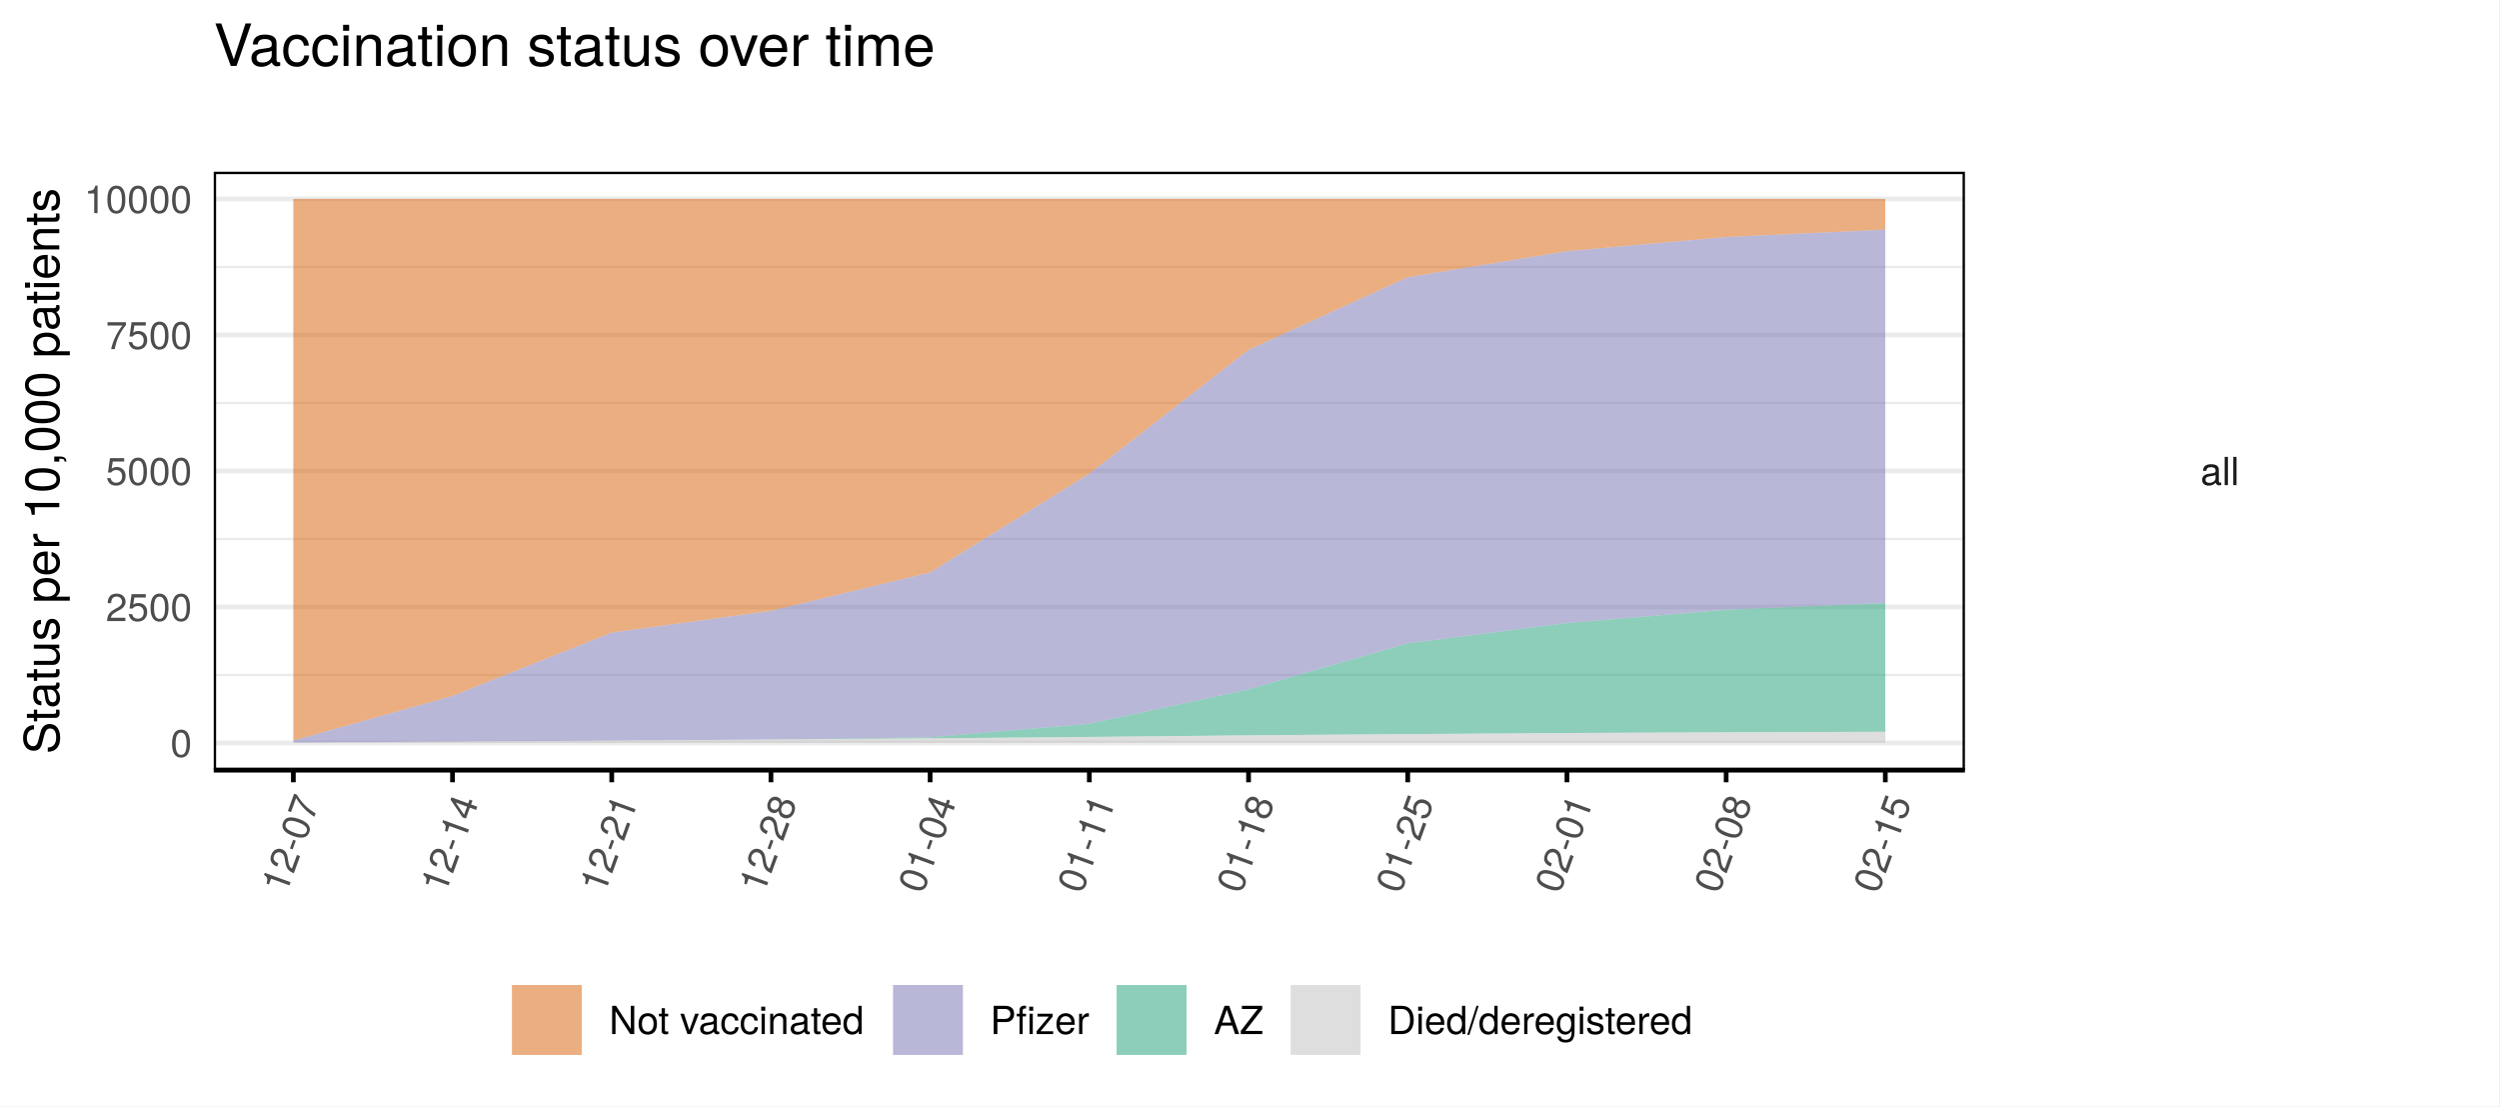
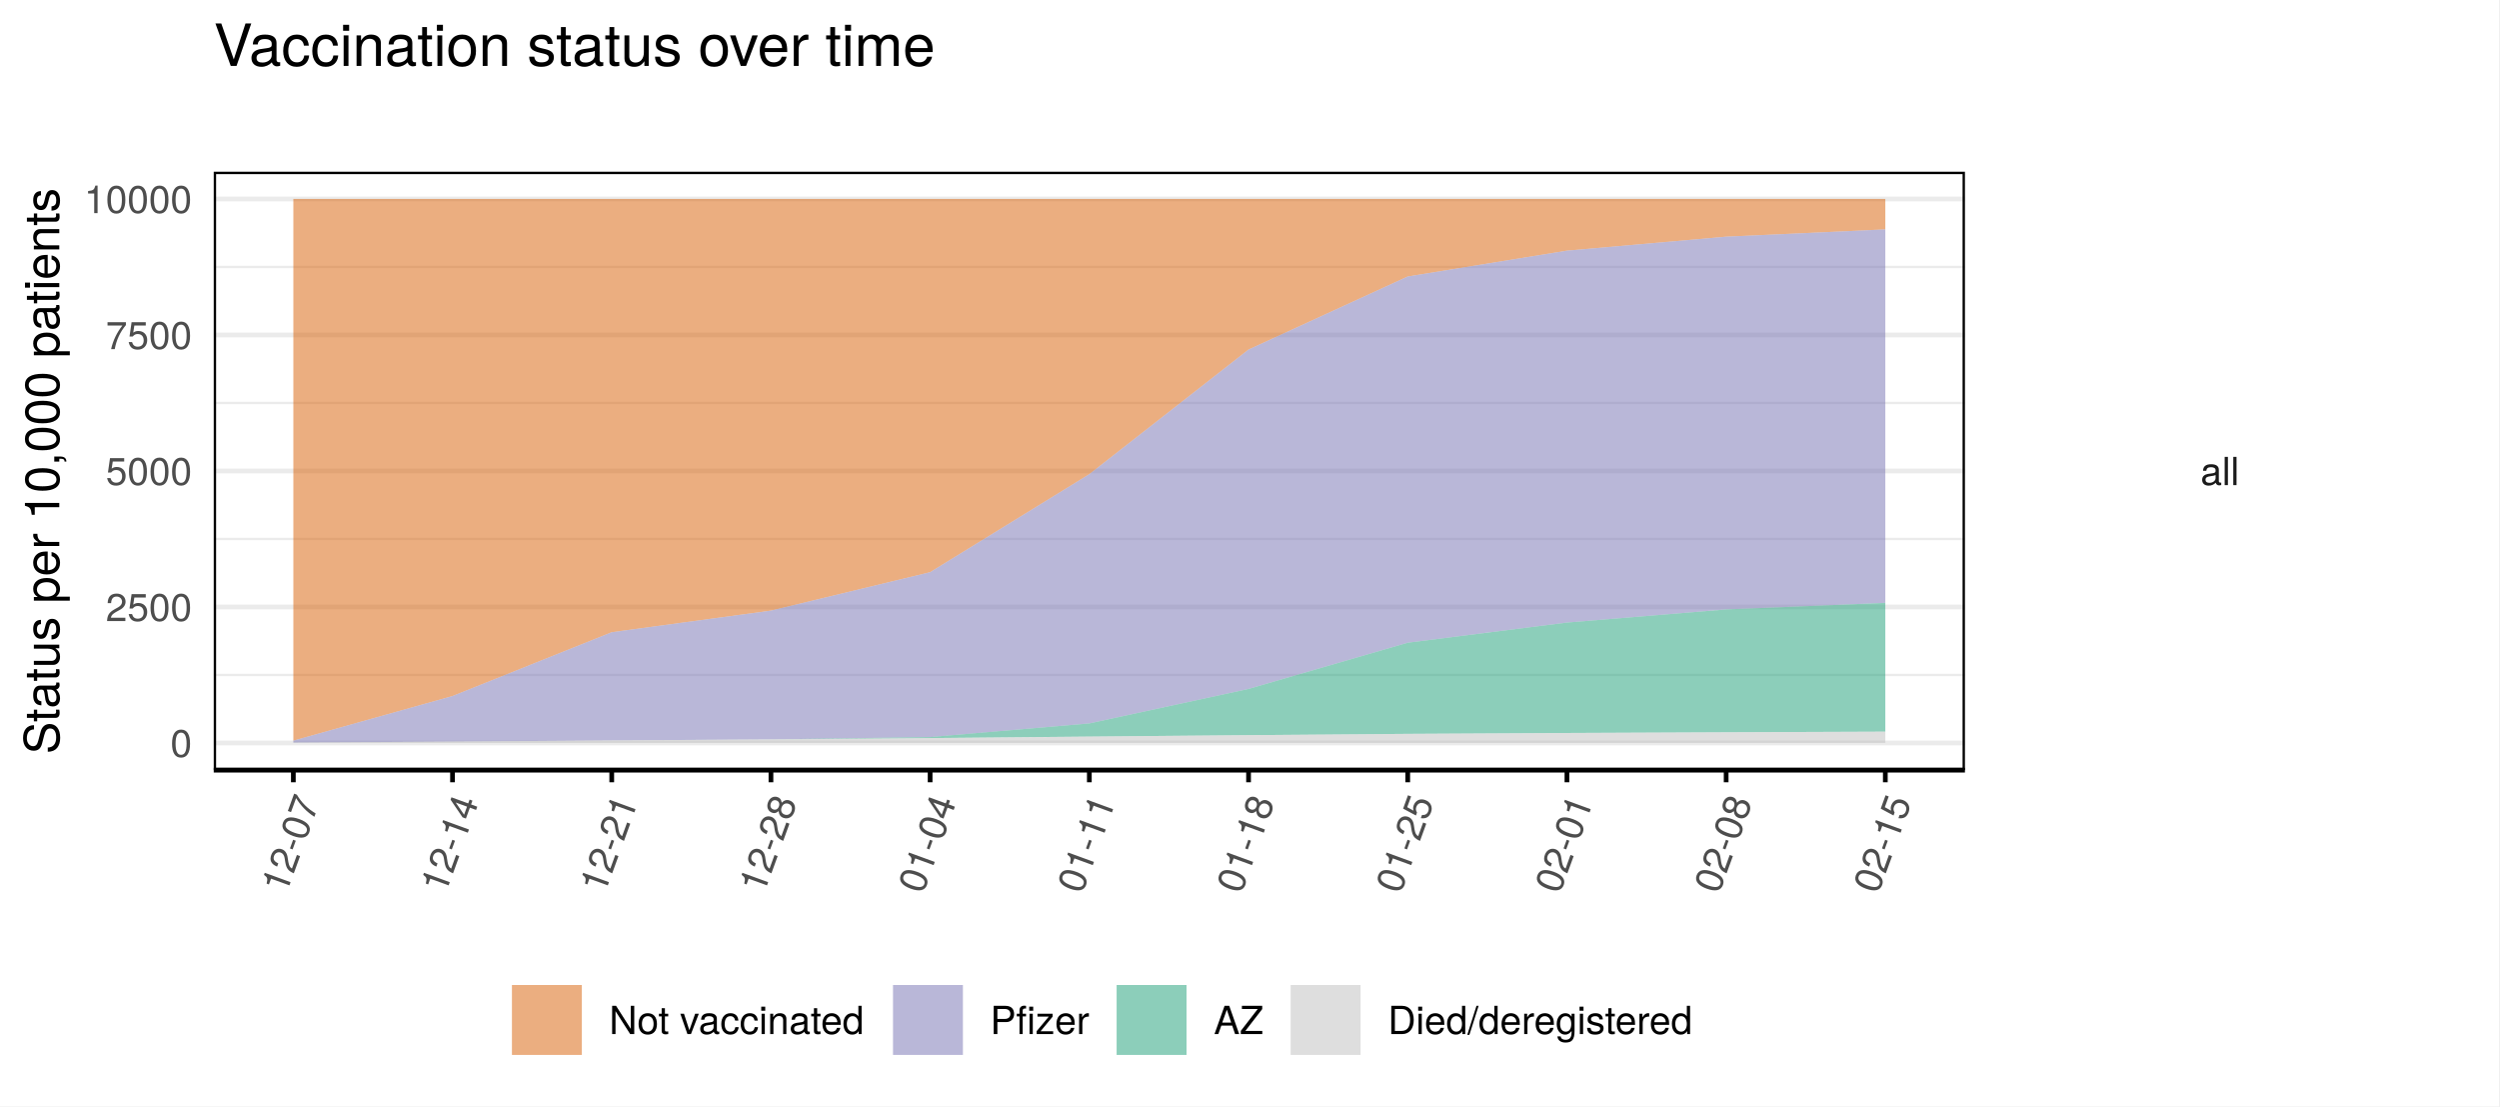
<svg xmlns="http://www.w3.org/2000/svg" viewBox="0 0 566.93 250.90">
  <defs>
    <style type="text/css">
    line, polyline, polygon, path, rect, circle {
      fill: none;
      stroke: #000000;
      stroke-linecap: round;
      stroke-linejoin: round;
      stroke-miterlimit: 10.00;
    }
  </style>
  </defs>
  <rect width="100%" height="100%" style="stroke: none; fill: #FFFFFF;" />
  <defs>
    <clipPath id="cpNDguNDl8NDQ1Ljc3fDE3NC42NXwzOC45NQ==">
      <rect x="48.49" y="38.95" width="397.28" height="135.70" />
    </clipPath>
  </defs>
  <polyline points="48.49,153.06 445.77,153.06 " style="stroke-width: 0.53; stroke: #EBEBEB; stroke-linecap: butt;" clip-path="url(#cpNDguNDl8NDQ1Ljc3fDE3NC42NXwzOC45NQ==)" />
  <polyline points="48.49,122.22 445.77,122.22 " style="stroke-width: 0.53; stroke: #EBEBEB; stroke-linecap: butt;" clip-path="url(#cpNDguNDl8NDQ1Ljc3fDE3NC42NXwzOC45NQ==)" />
  <polyline points="48.49,91.38 445.77,91.38 " style="stroke-width: 0.53; stroke: #EBEBEB; stroke-linecap: butt;" clip-path="url(#cpNDguNDl8NDQ1Ljc3fDE3NC42NXwzOC45NQ==)" />
  <polyline points="48.49,60.54 445.77,60.54 " style="stroke-width: 0.53; stroke: #EBEBEB; stroke-linecap: butt;" clip-path="url(#cpNDguNDl8NDQ1Ljc3fDE3NC42NXwzOC45NQ==)" />
  <polyline points="48.49,168.48 445.77,168.48 " style="stroke-width: 1.07; stroke: #EBEBEB; stroke-linecap: butt;" clip-path="url(#cpNDguNDl8NDQ1Ljc3fDE3NC42NXwzOC45NQ==)" />
  <polyline points="48.49,137.64 445.77,137.64 " style="stroke-width: 1.07; stroke: #EBEBEB; stroke-linecap: butt;" clip-path="url(#cpNDguNDl8NDQ1Ljc3fDE3NC42NXwzOC45NQ==)" />
  <polyline points="48.49,106.80 445.77,106.80 " style="stroke-width: 1.07; stroke: #EBEBEB; stroke-linecap: butt;" clip-path="url(#cpNDguNDl8NDQ1Ljc3fDE3NC42NXwzOC45NQ==)" />
  <polyline points="48.49,75.96 445.77,75.96 " style="stroke-width: 1.07; stroke: #EBEBEB; stroke-linecap: butt;" clip-path="url(#cpNDguNDl8NDQ1Ljc3fDE3NC42NXwzOC45NQ==)" />
  <polyline points="48.49,45.12 445.77,45.12 " style="stroke-width: 1.07; stroke: #EBEBEB; stroke-linecap: butt;" clip-path="url(#cpNDguNDl8NDQ1Ljc3fDE3NC42NXwzOC45NQ==)" />
-   <polygon points="66.55,45.12 102.66,45.12 138.78,45.12 174.90,45.12 211.01,45.12 247.13,45.12 283.25,45.12 319.36,45.12 355.48,45.12 391.60,45.12 427.71,45.12 427.71,52.08 391.60,53.75 355.48,56.97 319.36,62.87 283.25,79.34 247.13,107.42 211.01,129.81 174.90,138.53 138.78,143.45 102.66,157.82 66.55,167.95 " style="stroke-width: 0.00; stroke: none; fill: #D95F02; fill-opacity: 0.50;" clip-path="url(#cpNDguNDl8NDQ1Ljc3fDE3NC42NXwzOC45NQ==)" />
+   <polygon points="66.55,45.12 102.66,45.12 138.78,45.12 174.90,45.12 211.01,45.12 247.13,45.12 283.25,45.12 319.36,45.12 355.48,45.12 391.60,45.12 427.71,45.12 427.71,52.02 391.60,53.67 355.48,56.84 319.36,62.70 283.25,79.27 247.13,107.53 211.01,129.76 174.90,138.47 138.78,143.37 102.66,157.84 66.55,167.96 " style="stroke-width: 0.00; stroke: none; fill: #D95F02; fill-opacity: 0.50;" clip-path="url(#cpNDguNDl8NDQ1Ljc3fDE3NC42NXwzOC45NQ==)" />
  <polyline points="66.55,45.12 102.66,45.12 138.78,45.12 174.90,45.12 211.01,45.12 247.13,45.12 283.25,45.12 319.36,45.12 355.48,45.12 391.60,45.12 427.71,45.12 " style="stroke-width: 1.07; stroke: none;" clip-path="url(#cpNDguNDl8NDQ1Ljc3fDE3NC42NXwzOC45NQ==)" />
-   <polygon points="66.55,167.95 102.66,157.82 138.78,143.45 174.90,138.53 211.01,129.81 247.13,107.42 283.25,79.34 319.36,62.87 355.48,56.97 391.60,53.75 427.71,52.08 427.71,136.74 391.60,138.28 355.48,141.30 319.36,145.90 283.25,156.34 247.13,164.13 211.01,167.21 174.90,167.71 138.78,167.96 102.66,168.18 66.55,168.39 " style="stroke-width: 0.00; stroke: none; fill: #7570B3; fill-opacity: 0.50;" clip-path="url(#cpNDguNDl8NDQ1Ljc3fDE3NC42NXwzOC45NQ==)" />
-   <polyline points="66.55,167.95 102.66,157.82 138.78,143.45 174.90,138.53 211.01,129.81 247.13,107.42 283.25,79.34 319.36,62.87 355.48,56.97 391.60,53.75 427.71,52.08 " style="stroke-width: 1.07; stroke: none;" clip-path="url(#cpNDguNDl8NDQ1Ljc3fDE3NC42NXwzOC45NQ==)" />
-   <polygon points="66.55,168.39 102.66,168.18 138.78,167.96 174.90,167.71 211.01,167.21 247.13,164.13 283.25,156.34 319.36,145.90 355.48,141.30 391.60,138.28 427.71,136.74 427.71,165.95 391.60,166.07 355.48,166.23 319.36,166.47 283.25,166.76 247.13,167.12 211.01,167.44 174.90,167.71 138.78,167.96 102.66,168.18 66.55,168.39 " style="stroke-width: 0.00; stroke: none; fill: #1B9E77; fill-opacity: 0.50;" clip-path="url(#cpNDguNDl8NDQ1Ljc3fDE3NC42NXwzOC45NQ==)" />
-   <polyline points="66.55,168.39 102.66,168.18 138.78,167.96 174.90,167.71 211.01,167.21 247.13,164.13 283.25,156.34 319.36,145.90 355.48,141.30 391.60,138.28 427.71,136.74 " style="stroke-width: 1.07; stroke: none;" clip-path="url(#cpNDguNDl8NDQ1Ljc3fDE3NC42NXwzOC45NQ==)" />
-   <polygon points="66.55,168.39 102.66,168.18 138.78,167.96 174.90,167.71 211.01,167.44 247.13,167.12 283.25,166.76 319.36,166.47 355.48,166.23 391.60,166.07 427.71,165.95 427.71,168.48 391.60,168.48 355.48,168.48 319.36,168.48 283.25,168.48 247.13,168.48 211.01,168.48 174.90,168.48 138.78,168.48 102.66,168.48 66.55,168.48 " style="stroke-width: 0.00; stroke: none; fill: #BEBEBE; fill-opacity: 0.50;" clip-path="url(#cpNDguNDl8NDQ1Ljc3fDE3NC42NXwzOC45NQ==)" />
-   <polyline points="66.55,168.39 102.66,168.18 138.78,167.96 174.90,167.71 211.01,167.44 247.13,167.12 283.25,166.76 319.36,166.47 355.48,166.23 391.60,166.07 427.71,165.95 " style="stroke-width: 1.07; stroke: none;" clip-path="url(#cpNDguNDl8NDQ1Ljc3fDE3NC42NXwzOC45NQ==)" />
+   <polygon points="66.55,167.96 102.66,157.84 138.78,143.37 174.90,138.47 211.01,129.76 247.13,107.53 283.25,79.27 319.36,62.70 355.48,56.84 391.60,53.67 427.71,52.02 427.71,136.71 391.60,138.20 355.48,141.18 319.36,145.75 283.25,156.23 247.13,164.05 211.01,167.15 174.90,167.67 138.78,167.91 102.66,168.17 66.55,168.40 " style="stroke-width: 0.00; stroke: none; fill: #7570B3; fill-opacity: 0.50;" clip-path="url(#cpNDguNDl8NDQ1Ljc3fDE3NC42NXwzOC45NQ==)" />
+   <polyline points="66.55,167.96 102.66,157.84 138.78,143.37 174.90,138.47 211.01,129.76 247.13,107.53 283.25,79.27 319.36,62.70 355.48,56.84 391.60,53.67 427.71,52.02 " style="stroke-width: 1.07; stroke: none;" clip-path="url(#cpNDguNDl8NDQ1Ljc3fDE3NC42NXwzOC45NQ==)" />
+   <polygon points="66.55,168.40 102.66,168.17 138.78,167.91 174.90,167.67 211.01,167.15 247.13,164.05 283.25,156.23 319.36,145.75 355.48,141.18 391.60,138.20 427.71,136.71 427.71,165.92 391.60,166.06 355.48,166.22 319.36,166.42 283.25,166.71 247.13,167.04 211.01,167.38 174.90,167.68 138.78,167.91 102.66,168.17 66.55,168.40 " style="stroke-width: 0.00; stroke: none; fill: #1B9E77; fill-opacity: 0.50;" clip-path="url(#cpNDguNDl8NDQ1Ljc3fDE3NC42NXwzOC45NQ==)" />
+   <polyline points="66.55,168.40 102.66,168.17 138.78,167.91 174.90,167.67 211.01,167.15 247.13,164.05 283.25,156.23 319.36,145.75 355.48,141.18 391.60,138.20 427.71,136.71 " style="stroke-width: 1.07; stroke: none;" clip-path="url(#cpNDguNDl8NDQ1Ljc3fDE3NC42NXwzOC45NQ==)" />
+   <polygon points="66.55,168.40 102.66,168.17 138.78,167.91 174.90,167.68 211.01,167.38 247.13,167.04 283.25,166.71 319.36,166.42 355.48,166.22 391.60,166.06 427.71,165.92 427.71,168.48 391.60,168.48 355.48,168.48 319.36,168.48 283.25,168.48 247.13,168.48 211.01,168.48 174.90,168.48 138.78,168.48 102.66,168.48 66.55,168.48 " style="stroke-width: 0.00; stroke: none; fill: #BEBEBE; fill-opacity: 0.50;" clip-path="url(#cpNDguNDl8NDQ1Ljc3fDE3NC42NXwzOC45NQ==)" />
+   <polyline points="66.55,168.40 102.66,168.17 138.78,167.91 174.90,167.68 211.01,167.38 247.13,167.04 283.25,166.71 319.36,166.42 355.48,166.22 391.60,166.06 427.71,165.92 " style="stroke-width: 1.07; stroke: none;" clip-path="url(#cpNDguNDl8NDQ1Ljc3fDE3NC42NXwzOC45NQ==)" />
  <rect x="48.49" y="38.95" width="397.28" height="135.70" style="stroke-width: 1.07;" clip-path="url(#cpNDguNDl8NDQ1Ljc3fDE3NC42NXwzOC45NQ==)" />
  <defs>
    <clipPath id="cpMC4wMHw1NjYuOTN8MjUwLjkwfDAuMDA=">
      <rect x="0.00" y="0.00" width="566.93" height="250.90" />
    </clipPath>
  </defs>
  <defs>
    <clipPath id="cpNDQ1Ljc3fDU2MS40NXwxNzQuNjV8MzguOTU=">
      <rect x="445.77" y="38.95" width="115.68" height="135.70" />
    </clipPath>
  </defs>
  <defs>
    <clipPath id="cpNDk0LjgzfDUxMi4zOXwxNzQuNjV8MzguOTU=">
      <rect x="494.83" y="38.95" width="17.57" height="135.70" />
    </clipPath>
  </defs>
  <g clip-path="url(#cpNDk0LjgzfDUxMi4zOXwxNzQuNjV8MzguOTU=)">
    <text x="499.21" y="110.01" style="font-size: 8.80px; fill: #1A1A1A; font-family: TeX Gyre Heros;" textLength="8.80px" lengthAdjust="spacingAndGlyphs">all</text>
  </g>
  <defs>
    <clipPath id="cpNDQ1Ljc3fDU2MS40NXwxNzQuNjV8MzguOTU=">
      <rect x="445.77" y="38.95" width="115.68" height="135.70" />
    </clipPath>
  </defs>
  <defs>
    <clipPath id="cpMC4wMHw1NjYuOTN8MjUwLjkwfDAuMDA=">
      <rect x="0.00" y="0.00" width="566.93" height="250.90" />
    </clipPath>
  </defs>
  <polyline points="48.49,174.65 445.77,174.65 " style="stroke-width: 1.07; stroke-linecap: butt;" clip-path="url(#cpMC4wMHw1NjYuOTN8MjUwLjkwfDAuMDA=)" />
  <polyline points="66.55,177.39 66.55,174.65 " style="stroke-width: 1.07; stroke-linecap: butt;" clip-path="url(#cpMC4wMHw1NjYuOTN8MjUwLjkwfDAuMDA=)" />
  <polyline points="102.66,177.39 102.66,174.65 " style="stroke-width: 1.07; stroke-linecap: butt;" clip-path="url(#cpMC4wMHw1NjYuOTN8MjUwLjkwfDAuMDA=)" />
  <polyline points="138.78,177.39 138.78,174.65 " style="stroke-width: 1.07; stroke-linecap: butt;" clip-path="url(#cpMC4wMHw1NjYuOTN8MjUwLjkwfDAuMDA=)" />
  <polyline points="174.90,177.39 174.90,174.65 " style="stroke-width: 1.07; stroke-linecap: butt;" clip-path="url(#cpMC4wMHw1NjYuOTN8MjUwLjkwfDAuMDA=)" />
  <polyline points="211.01,177.39 211.01,174.65 " style="stroke-width: 1.07; stroke-linecap: butt;" clip-path="url(#cpMC4wMHw1NjYuOTN8MjUwLjkwfDAuMDA=)" />
  <polyline points="247.13,177.39 247.13,174.65 " style="stroke-width: 1.07; stroke-linecap: butt;" clip-path="url(#cpMC4wMHw1NjYuOTN8MjUwLjkwfDAuMDA=)" />
  <polyline points="283.25,177.39 283.25,174.65 " style="stroke-width: 1.07; stroke-linecap: butt;" clip-path="url(#cpMC4wMHw1NjYuOTN8MjUwLjkwfDAuMDA=)" />
  <polyline points="319.36,177.39 319.36,174.65 " style="stroke-width: 1.07; stroke-linecap: butt;" clip-path="url(#cpMC4wMHw1NjYuOTN8MjUwLjkwfDAuMDA=)" />
  <polyline points="355.48,177.39 355.48,174.65 " style="stroke-width: 1.07; stroke-linecap: butt;" clip-path="url(#cpMC4wMHw1NjYuOTN8MjUwLjkwfDAuMDA=)" />
  <polyline points="391.60,177.39 391.60,174.65 " style="stroke-width: 1.07; stroke-linecap: butt;" clip-path="url(#cpMC4wMHw1NjYuOTN8MjUwLjkwfDAuMDA=)" />
  <polyline points="427.71,177.39 427.71,174.65 " style="stroke-width: 1.07; stroke-linecap: butt;" clip-path="url(#cpMC4wMHw1NjYuOTN8MjUwLjkwfDAuMDA=)" />
  <g clip-path="url(#cpMC4wMHw1NjYuOTN8MjUwLjkwfDAuMDA=)">
    <text transform="translate(64.88,202.92) rotate(-70)" style="font-size: 8.80px; fill: #4D4D4D; font-family: TeX Gyre Heros;" textLength="22.50px" lengthAdjust="spacingAndGlyphs">12-07</text>
  </g>
  <g clip-path="url(#cpMC4wMHw1NjYuOTN8MjUwLjkwfDAuMDA=)">
    <text transform="translate(101.00,202.92) rotate(-70)" style="font-size: 8.80px; fill: #4D4D4D; font-family: TeX Gyre Heros;" textLength="22.50px" lengthAdjust="spacingAndGlyphs">12-14</text>
  </g>
  <g clip-path="url(#cpMC4wMHw1NjYuOTN8MjUwLjkwfDAuMDA=)">
    <text transform="translate(137.11,202.92) rotate(-70)" style="font-size: 8.80px; fill: #4D4D4D; font-family: TeX Gyre Heros;" textLength="22.50px" lengthAdjust="spacingAndGlyphs">12-21</text>
  </g>
  <g clip-path="url(#cpMC4wMHw1NjYuOTN8MjUwLjkwfDAuMDA=)">
    <text transform="translate(173.23,202.92) rotate(-70)" style="font-size: 8.80px; fill: #4D4D4D; font-family: TeX Gyre Heros;" textLength="22.50px" lengthAdjust="spacingAndGlyphs">12-28</text>
  </g>
  <g clip-path="url(#cpMC4wMHw1NjYuOTN8MjUwLjkwfDAuMDA=)">
    <text transform="translate(209.35,202.92) rotate(-70)" style="font-size: 8.80px; fill: #4D4D4D; font-family: TeX Gyre Heros;" textLength="22.50px" lengthAdjust="spacingAndGlyphs">01-04</text>
  </g>
  <g clip-path="url(#cpMC4wMHw1NjYuOTN8MjUwLjkwfDAuMDA=)">
    <text transform="translate(245.46,202.92) rotate(-70)" style="font-size: 8.80px; fill: #4D4D4D; font-family: TeX Gyre Heros;" textLength="22.50px" lengthAdjust="spacingAndGlyphs">01-11</text>
  </g>
  <g clip-path="url(#cpMC4wMHw1NjYuOTN8MjUwLjkwfDAuMDA=)">
    <text transform="translate(281.58,202.92) rotate(-70)" style="font-size: 8.80px; fill: #4D4D4D; font-family: TeX Gyre Heros;" textLength="22.50px" lengthAdjust="spacingAndGlyphs">01-18</text>
  </g>
  <g clip-path="url(#cpMC4wMHw1NjYuOTN8MjUwLjkwfDAuMDA=)">
    <text transform="translate(317.70,202.92) rotate(-70)" style="font-size: 8.80px; fill: #4D4D4D; font-family: TeX Gyre Heros;" textLength="22.50px" lengthAdjust="spacingAndGlyphs">01-25</text>
  </g>
  <g clip-path="url(#cpMC4wMHw1NjYuOTN8MjUwLjkwfDAuMDA=)">
    <text transform="translate(353.81,202.92) rotate(-70)" style="font-size: 8.80px; fill: #4D4D4D; font-family: TeX Gyre Heros;" textLength="22.50px" lengthAdjust="spacingAndGlyphs">02-01</text>
  </g>
  <g clip-path="url(#cpMC4wMHw1NjYuOTN8MjUwLjkwfDAuMDA=)">
    <text transform="translate(389.93,202.92) rotate(-70)" style="font-size: 8.80px; fill: #4D4D4D; font-family: TeX Gyre Heros;" textLength="22.50px" lengthAdjust="spacingAndGlyphs">02-08</text>
  </g>
  <g clip-path="url(#cpMC4wMHw1NjYuOTN8MjUwLjkwfDAuMDA=)">
    <text transform="translate(426.05,202.92) rotate(-70)" style="font-size: 8.80px; fill: #4D4D4D; font-family: TeX Gyre Heros;" textLength="22.50px" lengthAdjust="spacingAndGlyphs">02-15</text>
  </g>
  <g clip-path="url(#cpMC4wMHw1NjYuOTN8MjUwLjkwfDAuMDA=)">
    <text x="38.66" y="171.69" style="font-size: 8.80px; fill: #4D4D4D; font-family: TeX Gyre Heros;" textLength="4.89px" lengthAdjust="spacingAndGlyphs">0</text>
  </g>
  <g clip-path="url(#cpMC4wMHw1NjYuOTN8MjUwLjkwfDAuMDA=)">
    <text x="23.99" y="140.85" style="font-size: 8.80px; fill: #4D4D4D; font-family: TeX Gyre Heros;" textLength="19.57px" lengthAdjust="spacingAndGlyphs">2500</text>
  </g>
  <g clip-path="url(#cpMC4wMHw1NjYuOTN8MjUwLjkwfDAuMDA=)">
    <text x="23.99" y="110.01" style="font-size: 8.80px; fill: #4D4D4D; font-family: TeX Gyre Heros;" textLength="19.57px" lengthAdjust="spacingAndGlyphs">5000</text>
  </g>
  <g clip-path="url(#cpMC4wMHw1NjYuOTN8MjUwLjkwfDAuMDA=)">
    <text x="23.99" y="79.17" style="font-size: 8.80px; fill: #4D4D4D; font-family: TeX Gyre Heros;" textLength="19.57px" lengthAdjust="spacingAndGlyphs">7500</text>
  </g>
  <g clip-path="url(#cpMC4wMHw1NjYuOTN8MjUwLjkwfDAuMDA=)">
    <text x="19.09" y="48.33" style="font-size: 8.80px; fill: #4D4D4D; font-family: TeX Gyre Heros;" textLength="24.46px" lengthAdjust="spacingAndGlyphs">10000</text>
  </g>
  <g clip-path="url(#cpMC4wMHw1NjYuOTN8MjUwLjkwfDAuMDA=)">
    <text transform="translate(13.45,171.01) rotate(-90)" style="font-size: 11.00px; font-family: TeX Gyre Heros;" textLength="128.41px" lengthAdjust="spacingAndGlyphs">Status per 10,000 patients</text>
  </g>
  <rect x="116.14" y="223.37" width="15.86" height="15.86" style="stroke-width: 1.07; stroke: none; stroke-linecap: square; stroke-linejoin: miter; fill: #D95F02; fill-opacity: 0.50;" clip-path="url(#cpMC4wMHw1NjYuOTN8MjUwLjkwfDAuMDA=)" />
  <rect x="202.59" y="223.37" width="15.86" height="15.86" style="stroke-width: 1.07; stroke: none; stroke-linecap: square; stroke-linejoin: miter; fill: #7570B3; fill-opacity: 0.50;" clip-path="url(#cpMC4wMHw1NjYuOTN8MjUwLjkwfDAuMDA=)" />
  <rect x="253.32" y="223.37" width="15.86" height="15.86" style="stroke-width: 1.07; stroke: none; stroke-linecap: square; stroke-linejoin: miter; fill: #1B9E77; fill-opacity: 0.50;" clip-path="url(#cpMC4wMHw1NjYuOTN8MjUwLjkwfDAuMDA=)" />
  <rect x="292.80" y="223.37" width="15.86" height="15.86" style="stroke-width: 1.07; stroke: none; stroke-linecap: square; stroke-linejoin: miter; fill: #BEBEBE; fill-opacity: 0.50;" clip-path="url(#cpMC4wMHw1NjYuOTN8MjUwLjkwfDAuMDA=)" />
  <g clip-path="url(#cpMC4wMHw1NjYuOTN8MjUwLjkwfDAuMDA=)">
    <text x="138.20" y="234.50" style="font-size: 8.80px; font-family: TeX Gyre Heros;" textLength="58.20px" lengthAdjust="spacingAndGlyphs">Not vaccinated</text>
  </g>
  <g clip-path="url(#cpMC4wMHw1NjYuOTN8MjUwLjkwfDAuMDA=)">
    <text x="224.64" y="234.50" style="font-size: 8.80px; font-family: TeX Gyre Heros;" textLength="22.49px" lengthAdjust="spacingAndGlyphs">Pfizer</text>
  </g>
  <g clip-path="url(#cpMC4wMHw1NjYuOTN8MjUwLjkwfDAuMDA=)">
    <text x="275.37" y="234.50" style="font-size: 8.80px; font-family: TeX Gyre Heros;" textLength="11.25px" lengthAdjust="spacingAndGlyphs">AZ</text>
  </g>
  <g clip-path="url(#cpMC4wMHw1NjYuOTN8MjUwLjkwfDAuMDA=)">
    <text x="314.85" y="234.50" style="font-size: 8.80px; font-family: TeX Gyre Heros;" textLength="69.45px" lengthAdjust="spacingAndGlyphs">Died/deregistered</text>
  </g>
  <g clip-path="url(#cpMC4wMHw1NjYuOTN8MjUwLjkwfDAuMDA=)">
    <text x="48.49" y="14.95" style="font-size: 13.20px; font-family: TeX Gyre Heros;" textLength="165.07px" lengthAdjust="spacingAndGlyphs">Vaccination status over time</text>
  </g>
</svg>
